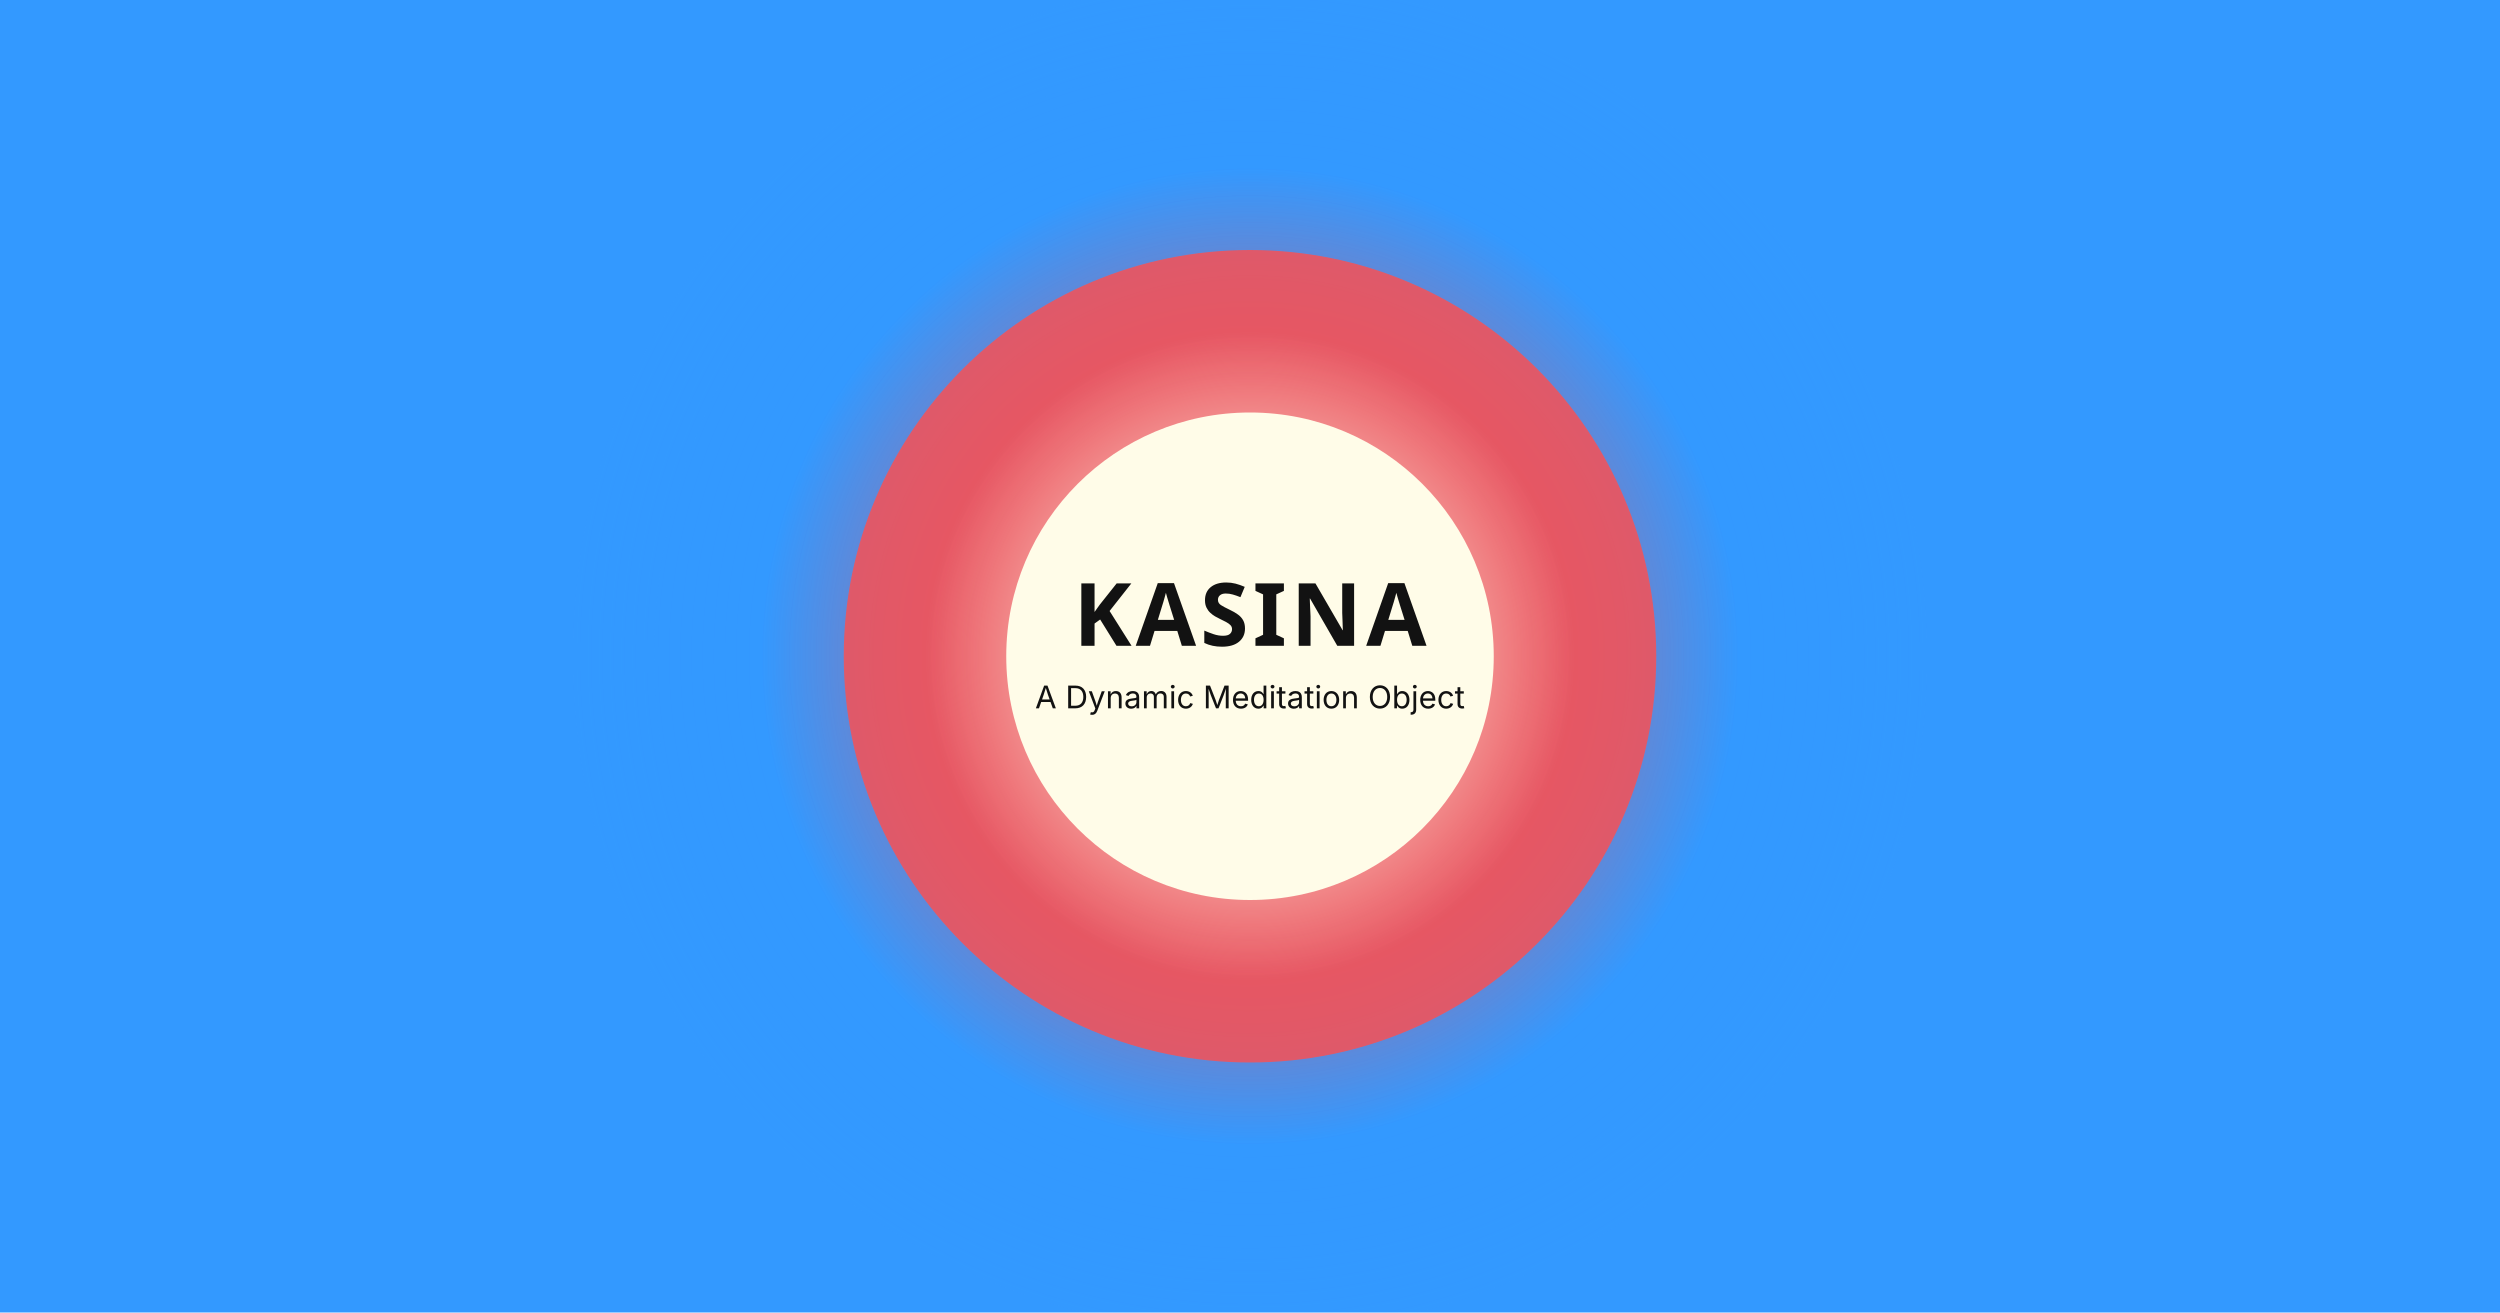
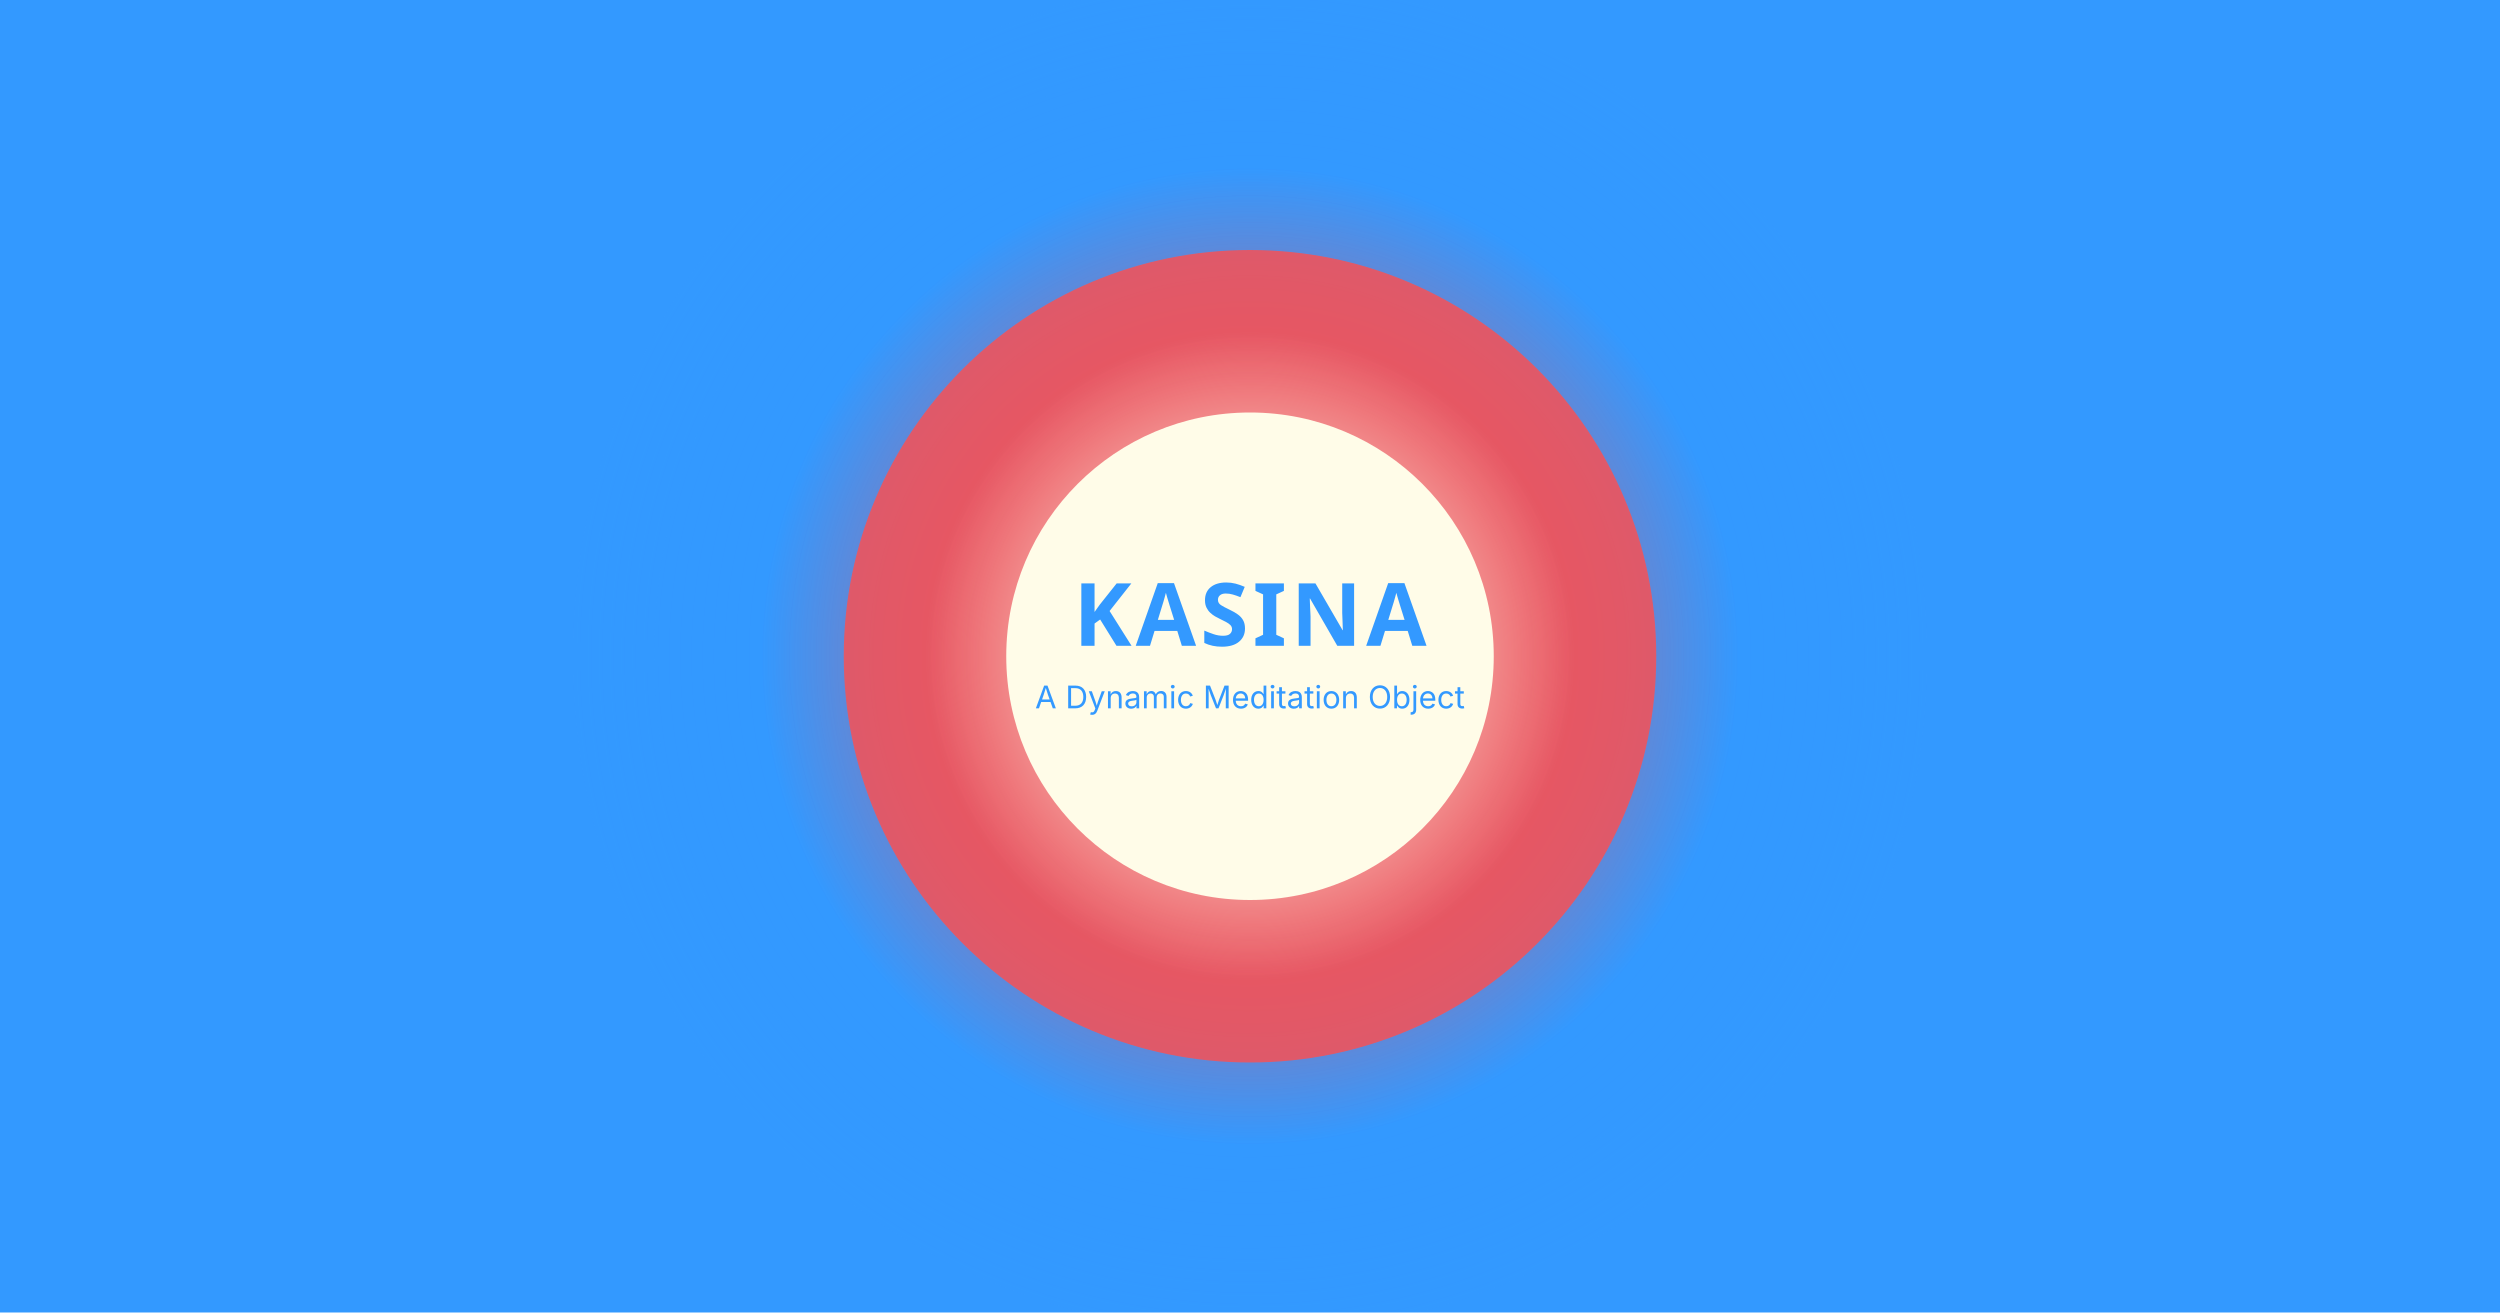
<svg xmlns="http://www.w3.org/2000/svg" width="1200" height="630" viewBox="0 0 1200 630" fill="none">
  <rect width="1200" height="630" fill="#3399ff" />
  <circle cx="600" cy="315" r="325" fill="url(#blueGlow)" />
  <circle cx="600" cy="315" r="286" fill="#3399ff" opacity="0.7" />
  <circle cx="600" cy="315" r="234" fill="url(#redGlow)" />
  <circle cx="600" cy="315" r="195" fill="#ff4d4d" opacity="0.8" />
  <circle cx="600" cy="315" r="156" fill="url(#whiteGlow)" />
  <circle cx="600" cy="315" r="117" fill="#FFFCE8" />
-   <text x="600" y="310" font-family="Nunito, sans-serif" font-size="42" font-weight="700" letter-spacing="2px" text-anchor="middle" fill="#121212" style="text-transform: uppercase;">KASINA</text>
-   <text x="600" y="340" font-family="Inter, sans-serif" font-size="15" font-weight="400" text-anchor="middle" fill="#121212">A Dynamic Meditation Object</text>
+   <text x="600" y="310" font-family="Nunito, sans-serif" font-size="42" font-weight="700" letter-spacing="2px" text-anchor="middle" fill="#3399ff" style="text-transform: uppercase;">KASINA</text>
+   <text x="600" y="340" font-family="Inter, sans-serif" font-size="15" font-weight="400" text-anchor="middle" fill="#3399ff">A Dynamic Meditation Object</text>
  <defs>
    <radialGradient id="whiteGlow" cx="0.5" cy="0.5" r="0.5" fx="0.5" fy="0.5">
      <stop offset="55%" stop-color="#FFFCE8" stop-opacity="0.5" />
      <stop offset="75%" stop-color="#FFFCE8" stop-opacity="0.3" />
      <stop offset="100%" stop-color="#FFFCE8" stop-opacity="0" />
    </radialGradient>
    <radialGradient id="redGlow" cx="0.5" cy="0.5" r="0.5" fx="0.5" fy="0.5">
      <stop offset="55%" stop-color="#ff4d4d" stop-opacity="0.5" />
      <stop offset="75%" stop-color="#ff4d4d" stop-opacity="0.3" />
      <stop offset="100%" stop-color="#ff4d4d" stop-opacity="0" />
    </radialGradient>
    <radialGradient id="blueGlow" cx="0.5" cy="0.5" r="0.5" fx="0.5" fy="0.5">
      <stop offset="55%" stop-color="#3399ff" stop-opacity="0.5" />
      <stop offset="75%" stop-color="#3399ff" stop-opacity="0.3" />
      <stop offset="100%" stop-color="#3399ff" stop-opacity="0" />
    </radialGradient>
  </defs>
</svg>
